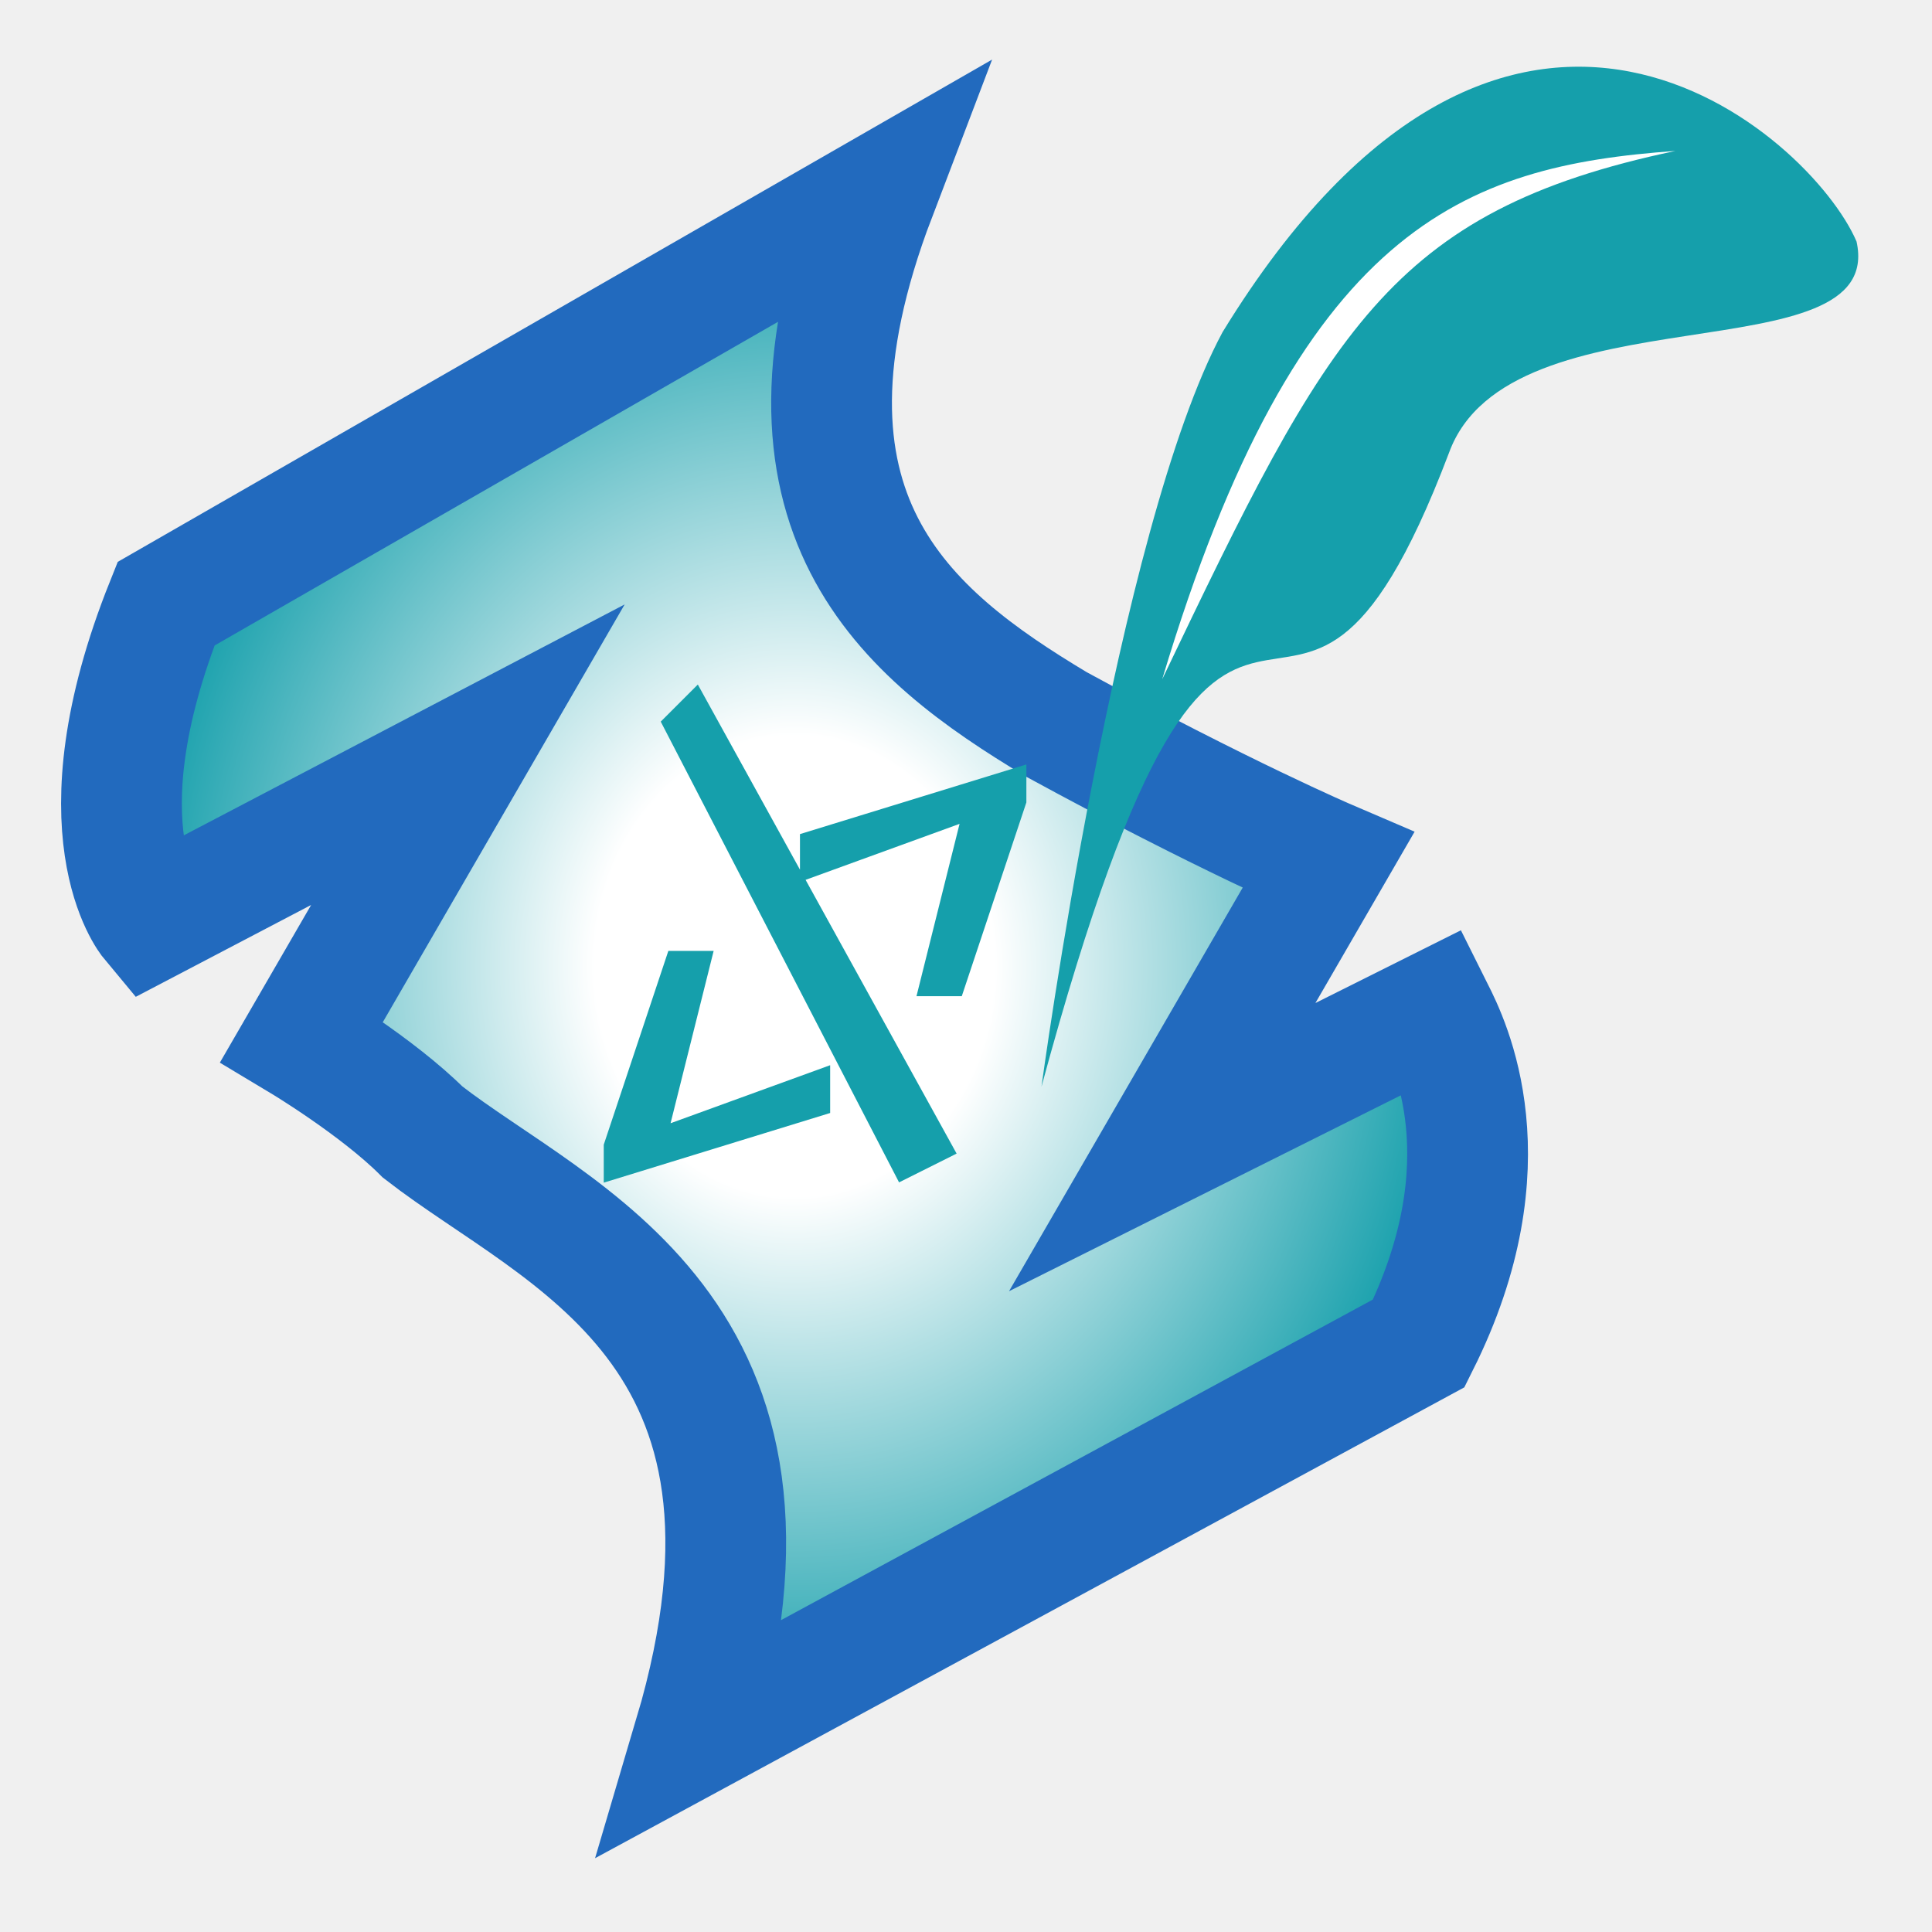
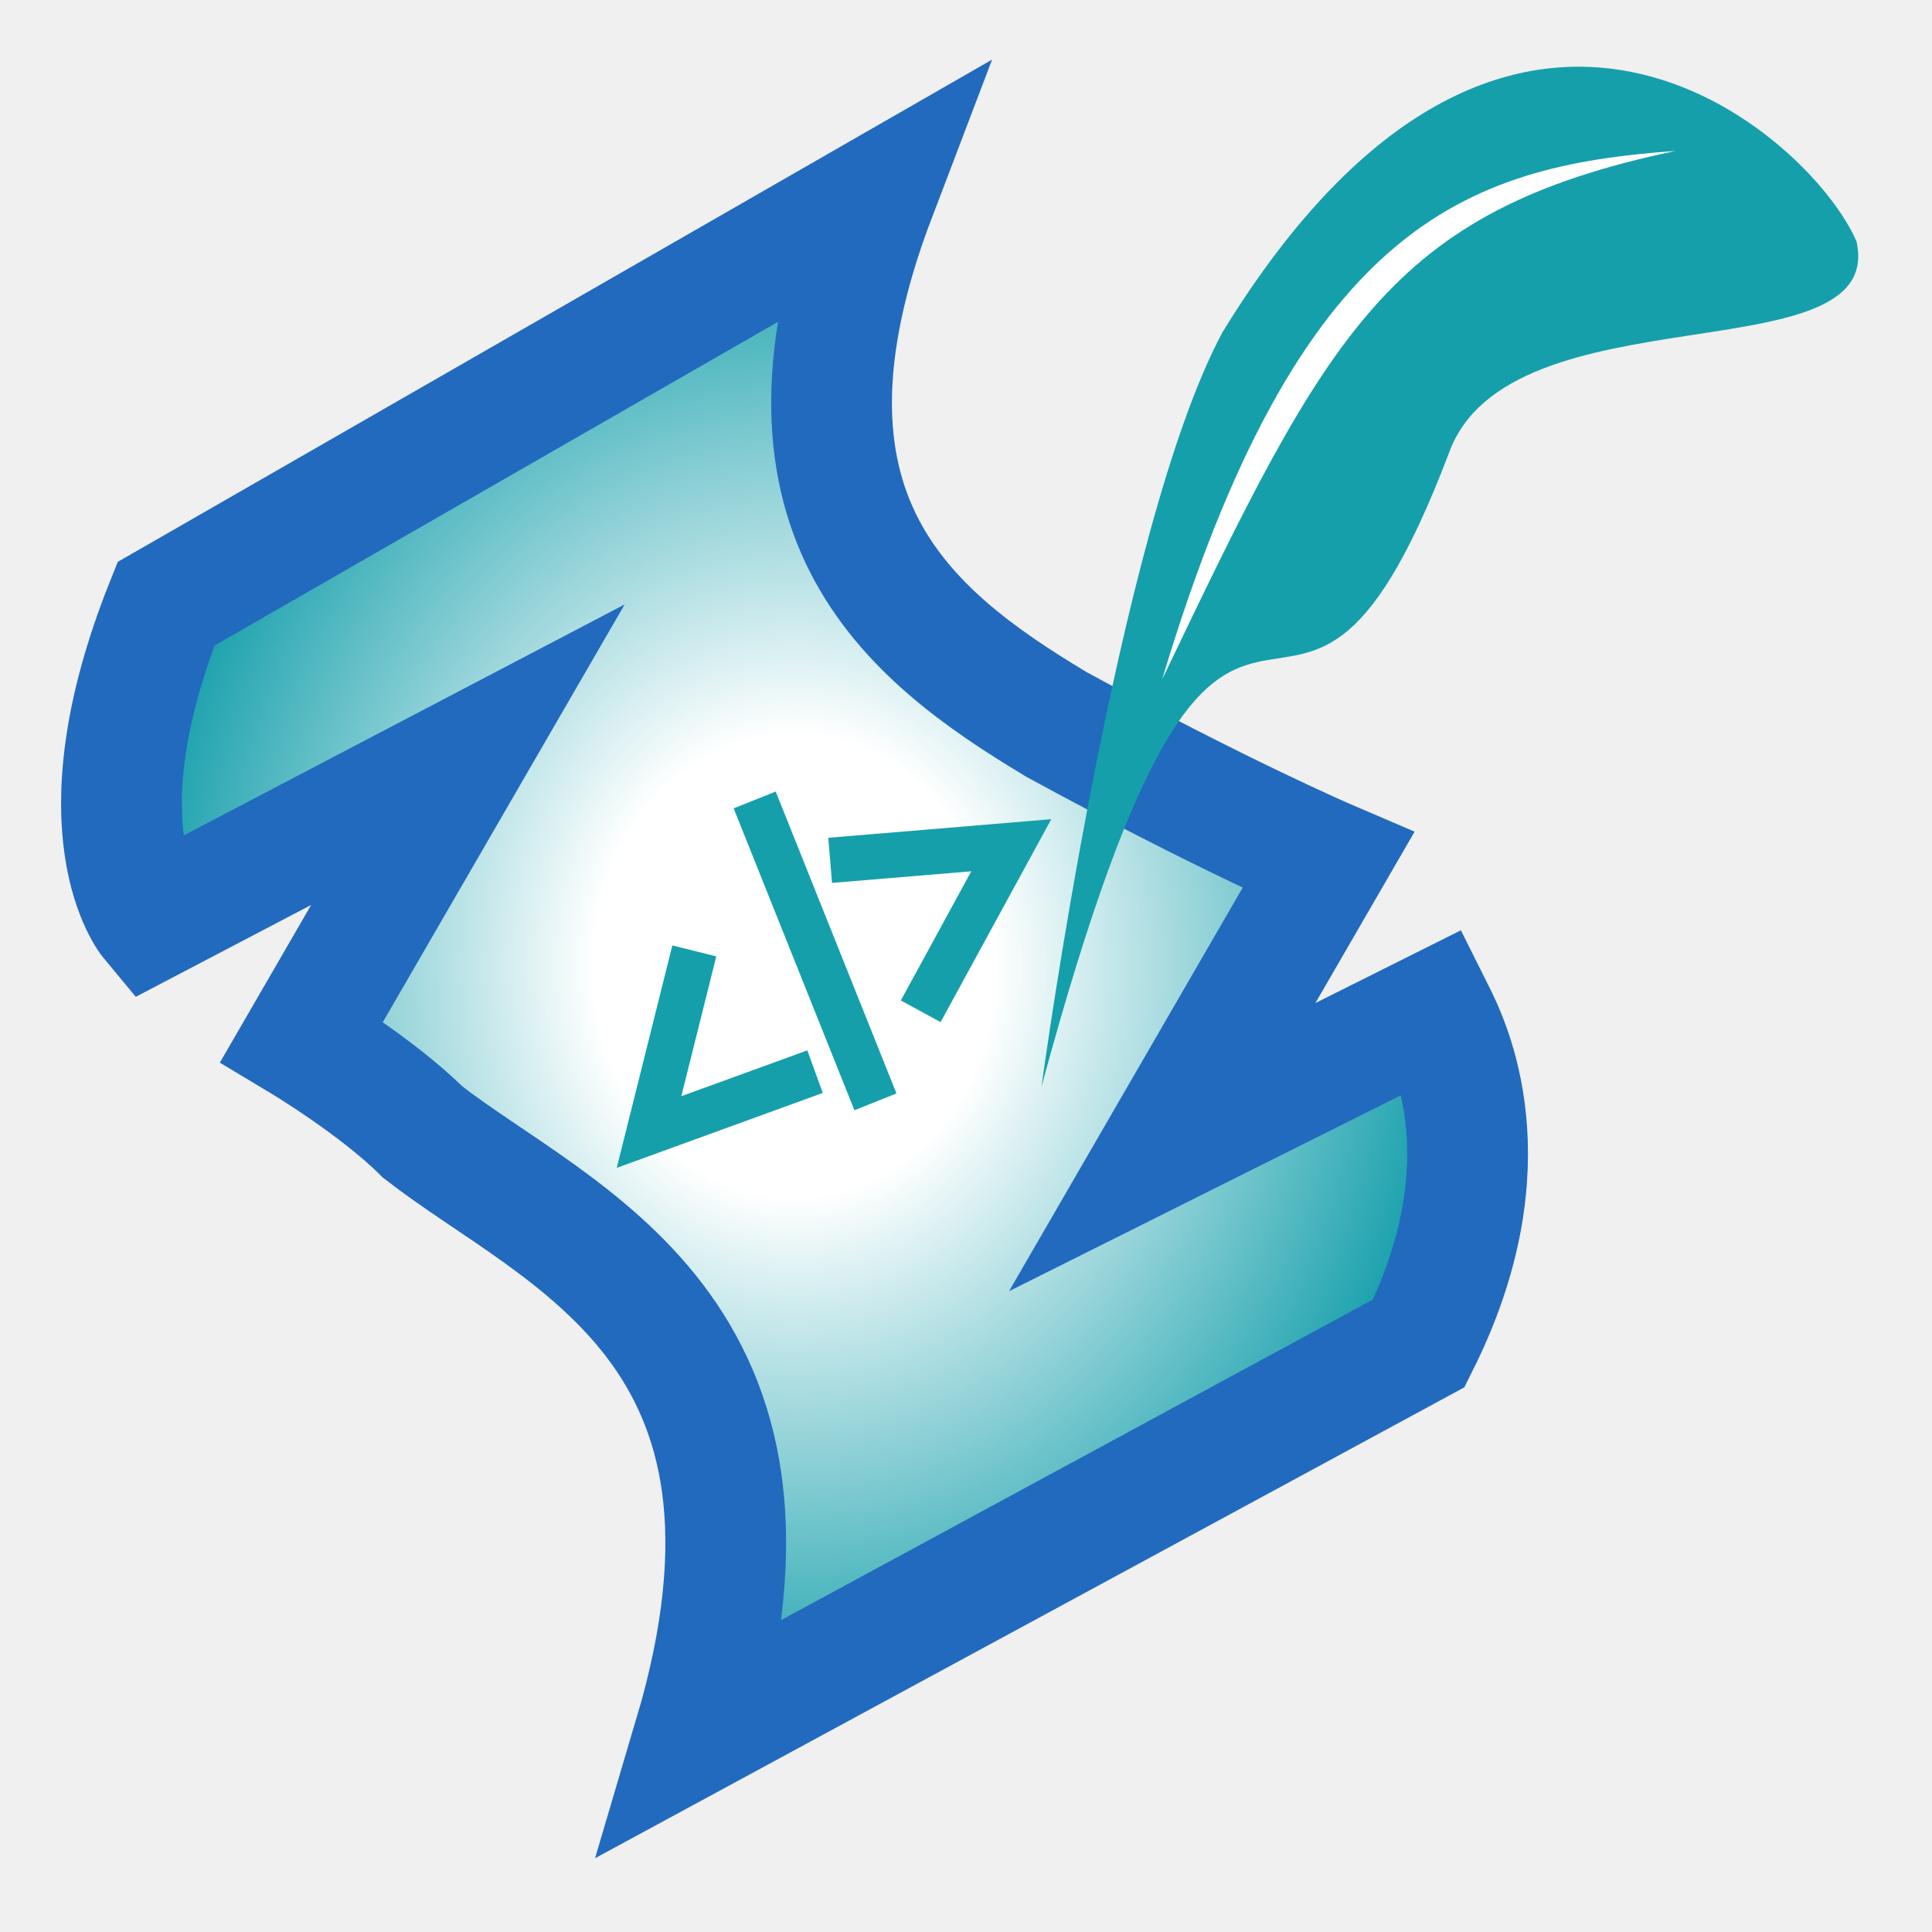
- <svg xmlns="http://www.w3.org/2000/svg" width="128" height="128" viewBox="0 0 128 128" version="1.1">
+ <svg xmlns="http://www.w3.org/2000/svg" viewBox="0 0 128 128">
  <defs>
-     <radialGradient id="gradient">
+     <radialGradient id="a">
      <stop stop-color="white" offset="30%" />
      <stop stop-color="#159fab" offset="100%" />
    </radialGradient>
  </defs>
-   <path fill="url(#gradient)" stroke="#226abe" stroke-width="8" d="M 11,40 C 5,55 10,61 10,61 L 31,50 20,69 c 0,0 5,3 8,6 9,7 26,13 18,40 L 94,89 c 6,-12 2,-20 1,-22 l -18,9 11,-19 c 0,0 -7,-3 -18,-9 C 60,42 50,34 58,13 Z" />
-   <path fill="#159fab" stroke="#159fab" stroke-width="2" d="m 45,64 1,-0 -3,12 11,-4 0,1 -13,4 -0,-1 z m 15,13 -15,-29 1,-1 16,29 z m 3,-12 -1,0 3,-12 -11,4 -0,-1 13,-4 0,1 z" />
+   <path fill="url(#a)" stroke="#226abe" stroke-width="8" d="M 11,40 C 5,55 10,61 10,61 L 31,50 20,69 c 0,0 5,3 8,6 9,7 26,13 18,40 L 94,89 c 6,-12 2,-20 1,-22 l -18,9 11,-19 c 0,0 -7,-3 -18,-9 C 60,42 50,34 58,13 Z" />
+   <path stroke="#159fab" fill="none" stroke-width="3" d="m 46,63 -3,12 11,-4 m -4,-18 8,20 m -3,-16 12,-1 -6,11" />
  <path fill="#159fab" d="m 69,72 c 0,0 5,-37 12,-50 19,-31 39,-13 42,-6 2,9 -23,3 -27,14 C 85,59 82,24 69,72 Z" />
  <path fill="white" d="M 77,45 C 86,15 97,11 111,10 92,14 88,22 77,45 Z" />
</svg>
